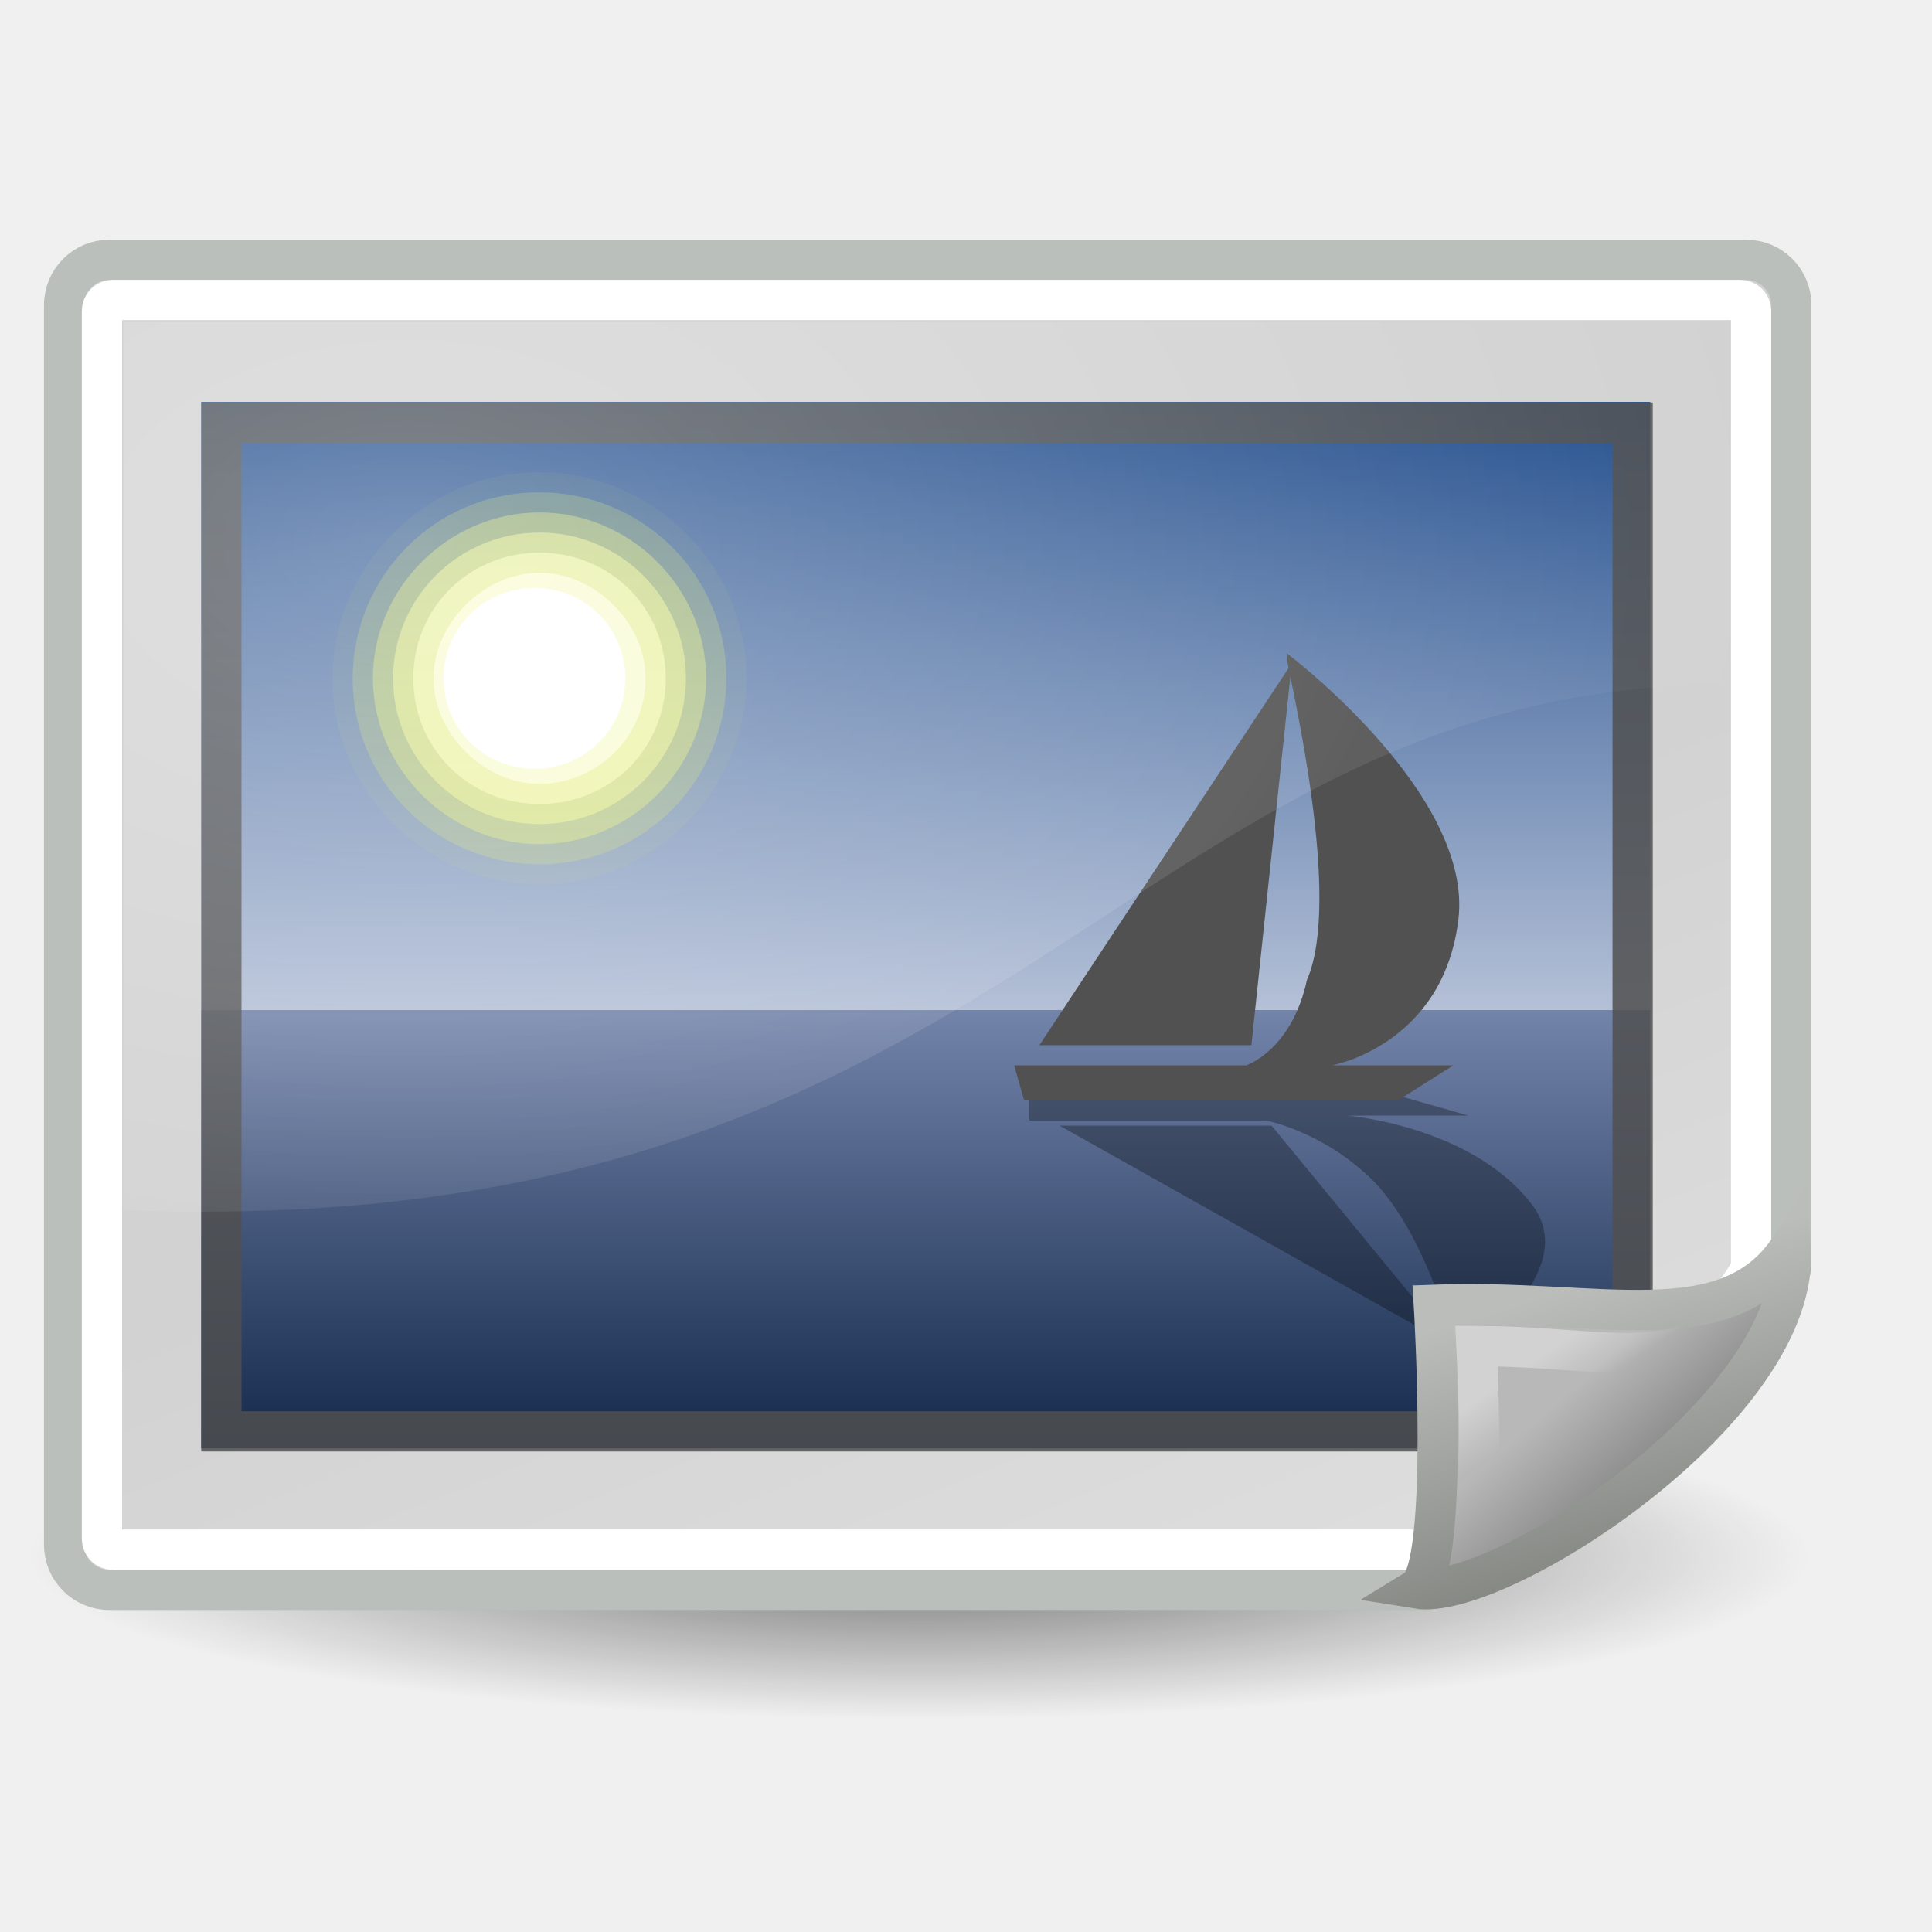
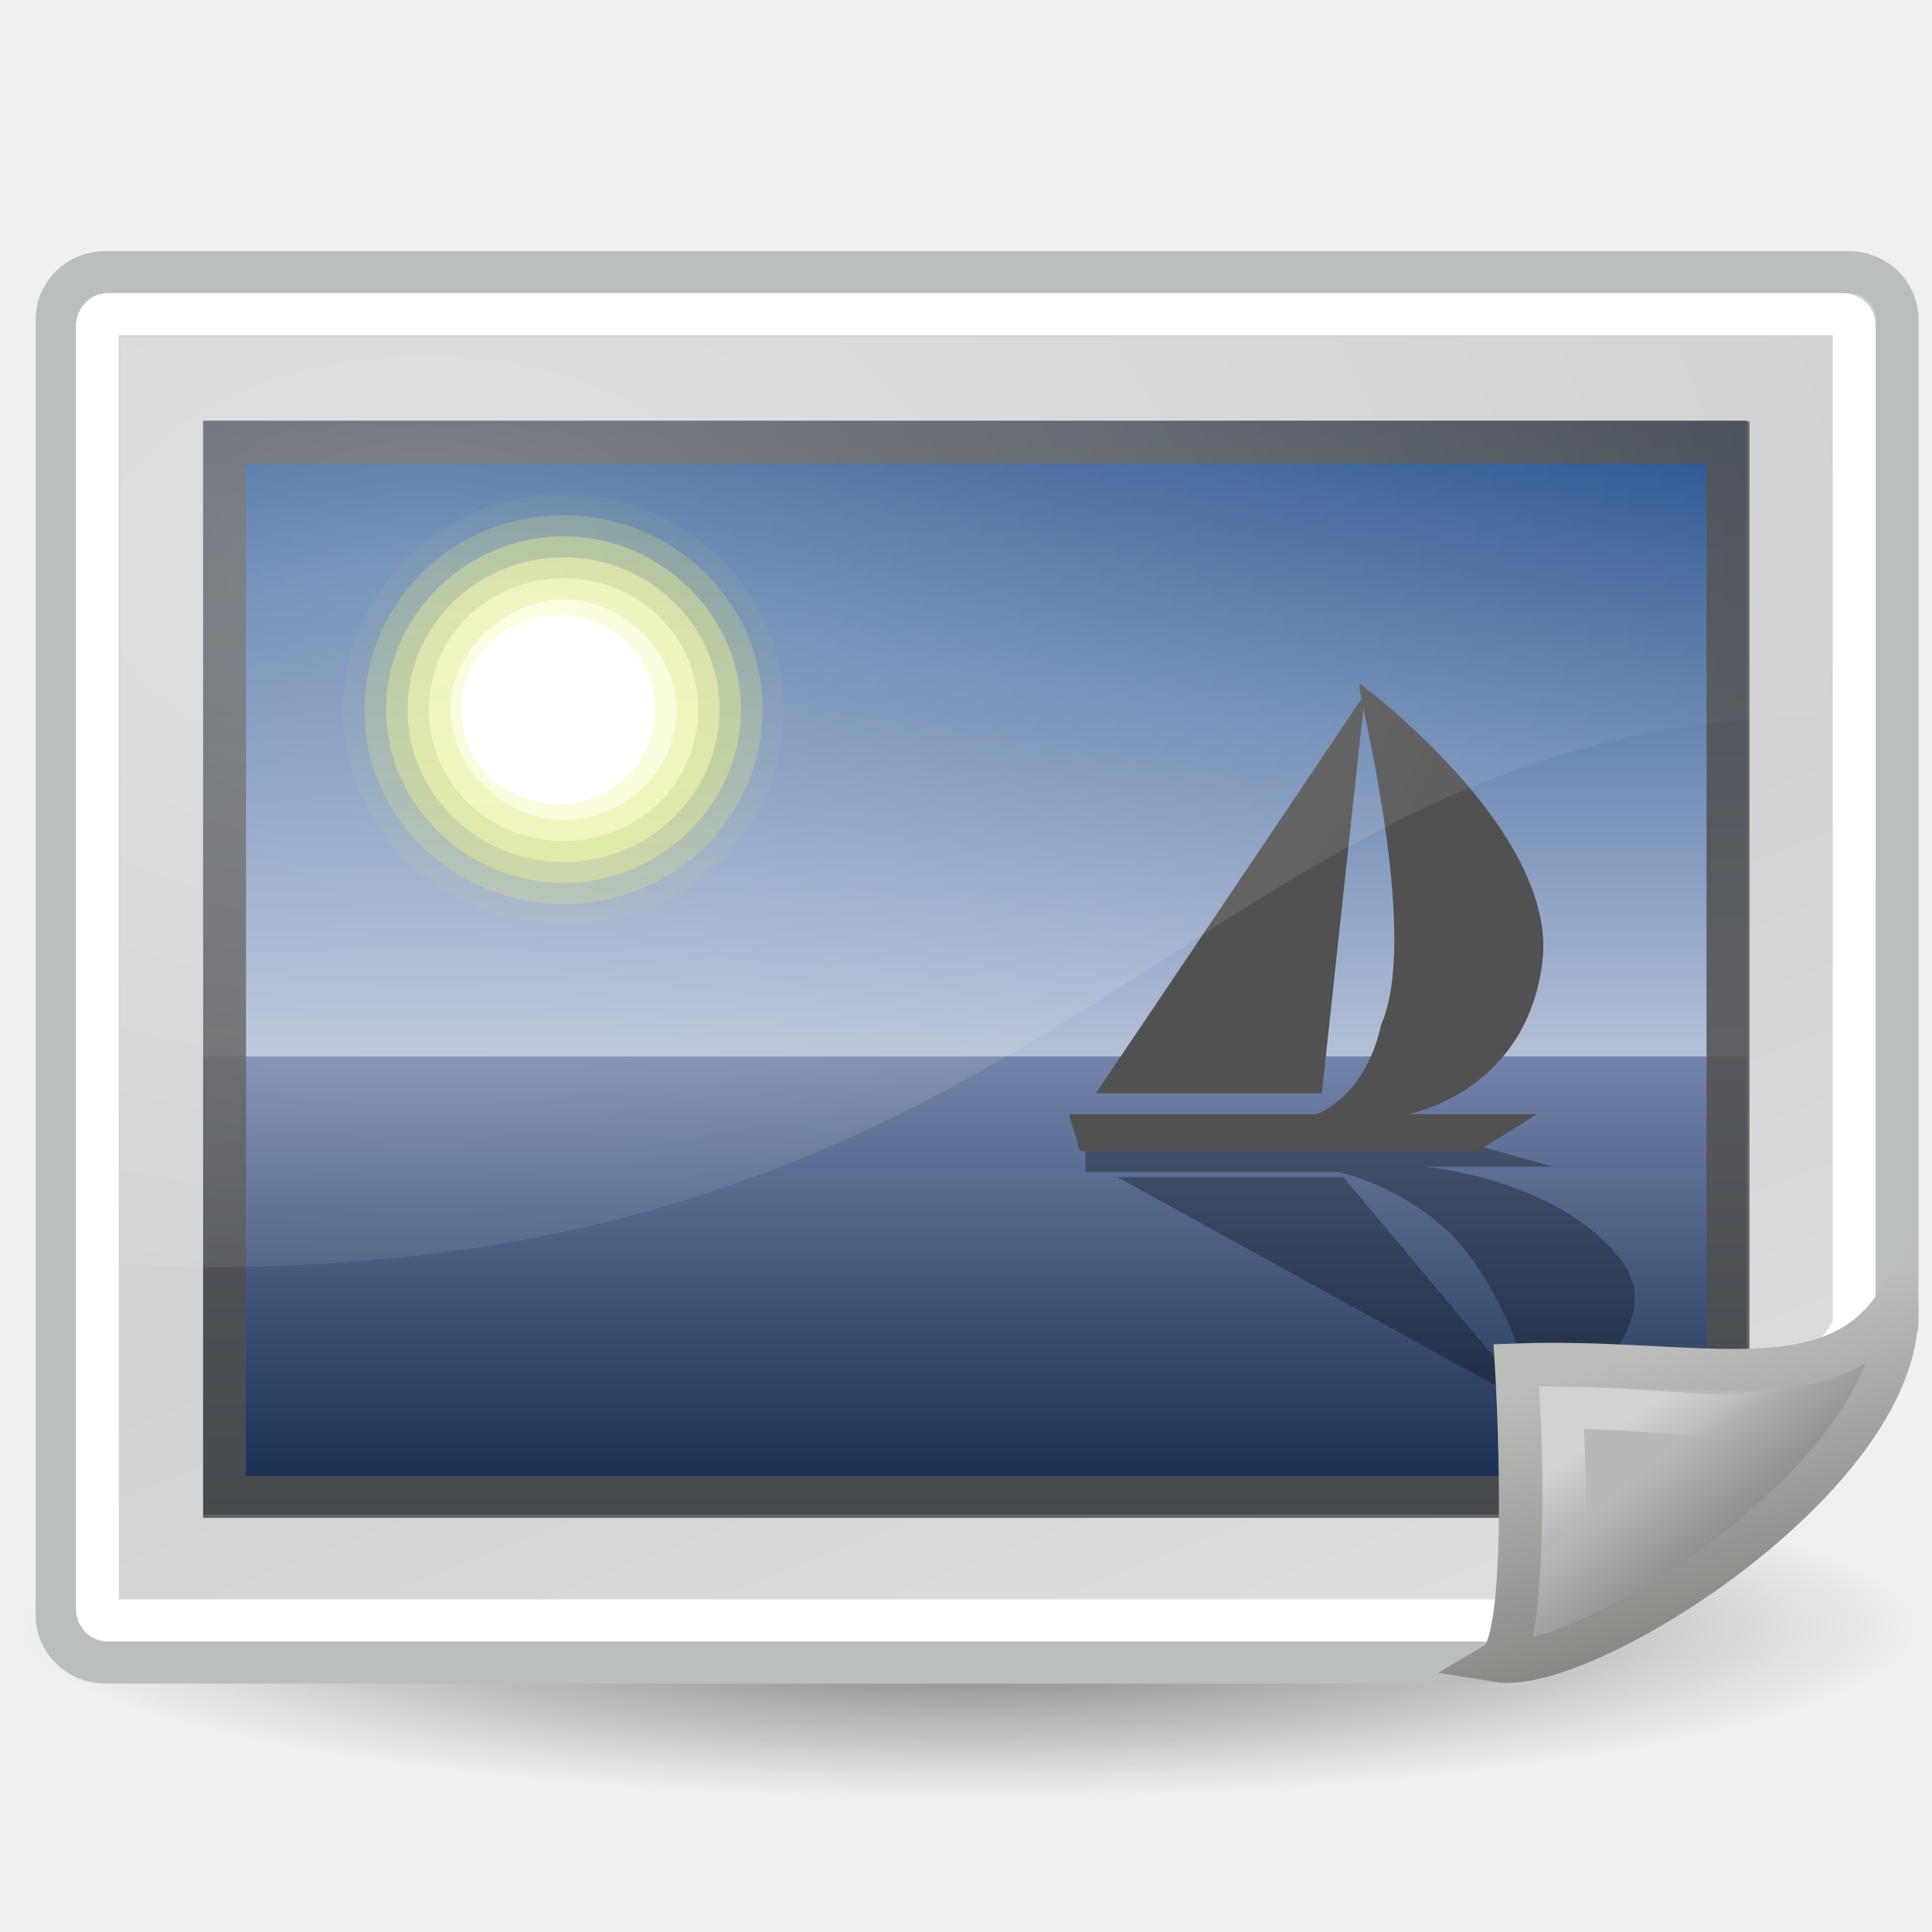
- <svg xmlns="http://www.w3.org/2000/svg" xmlns:xlink="http://www.w3.org/1999/xlink" width="48px" height="48px" xml:space="preserve" id="svg16168">
+ <svg xmlns="http://www.w3.org/2000/svg" xmlns:xlink="http://www.w3.org/1999/xlink" width="16px" height="16px" xml:space="preserve" id="svg16168">
  <defs id="defs16234">
    <linearGradient id="linearGradient8171">
      <stop style="stop-color:#bbbdba;stop-opacity:1;" offset="0" id="stop8173" />
      <stop style="stop-color:#70746e;stop-opacity:1;" offset="1" id="stop8175" />
    </linearGradient>
    <linearGradient id="linearGradient8155">
      <stop style="stop-color:#ffffff;stop-opacity:1;" offset="0" id="stop8157" />
      <stop style="stop-color:#ffffff;stop-opacity:0;" offset="1" id="stop8159" />
    </linearGradient>
    <linearGradient id="linearGradient2224">
      <stop style="stop-color:#7c7c7c;stop-opacity:1;" offset="0" id="stop2226" />
      <stop style="stop-color:#b8b8b8;stop-opacity:1;" offset="1" id="stop2228" />
    </linearGradient>
    <linearGradient id="linearGradient2251">
      <stop style="stop-color:#ffffff;stop-opacity:1;" offset="0" id="stop2253" />
      <stop style="stop-color:#ffffff;stop-opacity:0;" offset="1" id="stop2255" />
    </linearGradient>
    <linearGradient id="linearGradient7648" gradientUnits="userSpaceOnUse" x1="21.933" y1="24.627" x2="21.933" y2="7.109" style="stroke-dasharray:none;stroke-miterlimit:4;stroke-width:1.217">
      <stop offset="0" style="stop-color:#8595bc;stop-opacity:1;" id="stop7650" />
      <stop offset="1" style="stop-color:#041a3b;stop-opacity:1;" id="stop7652" />
    </linearGradient>
    <linearGradient id="linearGradient2392">
      <stop id="stop2394" offset="0" style="stop-color:#715b26;stop-opacity:1;" />
      <stop id="stop2396" offset="1" style="stop-color:#312710;stop-opacity:1;" />
    </linearGradient>
    <linearGradient id="linearGradient12129">
      <stop style="stop-color:#000000;stop-opacity:1;" offset="0" id="stop12131" />
      <stop style="stop-color:#000000;stop-opacity:0;" offset="1" id="stop12133" />
    </linearGradient>
    <linearGradient style="stroke-dasharray:none;stroke-miterlimit:4;stroke-width:1.217" y2="36.033" x2="31.081" y1="3.732" x1="12.487" gradientUnits="userSpaceOnUse" id="aigrd1">
      <stop id="stop16177" style="stop-color:#D2D2D2;stroke-dasharray:none;stroke-miterlimit:4;stroke-width:1.217" offset="0" />
      <stop id="stop16179" style="stop-color:#EDEDED;stroke-dasharray:none;stroke-miterlimit:4;stroke-width:1.217" offset="1" />
    </linearGradient>
    <linearGradient style="stroke-dasharray:none;stroke-miterlimit:4;stroke-width:1.217" y2="22.577" x2="21.917" y1="30.341" x1="21.877" gradientUnits="userSpaceOnUse" id="aigrd2">
      <stop id="stop16184" style="stop-color:#5e4f07;stop-opacity:1;" offset="0" />
      <stop id="stop16186" style="stop-color:#348a31;stop-opacity:1;" offset="1" />
    </linearGradient>
    <linearGradient style="stroke-dasharray:none;stroke-miterlimit:4;stroke-width:1.217" y2="7.109" x2="21.933" y1="24.627" x1="21.933" gradientUnits="userSpaceOnUse" id="aigrd3">
      <stop id="stop16199" style="stop-color:#D0D6E5;stroke-dasharray:none;stroke-miterlimit:4;stroke-width:1.217" offset="0" />
      <stop id="stop16201" style="stop-color:#093A80;stroke-dasharray:none;stroke-miterlimit:4;stroke-width:1.217" offset="1" />
    </linearGradient>
    <radialGradient xlink:href="#linearGradient12129" id="radialGradient12135" cx="24.218" cy="41.636" fx="24.218" fy="41.636" r="22.097" gradientTransform="matrix(1,0,0,0.184,0,33.97501)" gradientUnits="userSpaceOnUse" />
    <linearGradient xlink:href="#linearGradient7648" id="linearGradient7671" gradientUnits="userSpaceOnUse" gradientTransform="matrix(1.098989,0,0,-0.797757,-1.953865,37.324)" x1="21.933" y1="24.627" x2="21.933" y2="7.109" />
    <linearGradient xlink:href="#aigrd3" id="linearGradient7673" gradientUnits="userSpaceOnUse" gradientTransform="matrix(1.098989,0,0,1.106697,-1.953865,-4.922453)" x1="21.933" y1="24.627" x2="21.933" y2="7.109" />
    <linearGradient xlink:href="#aigrd1" id="linearGradient8148" gradientUnits="userSpaceOnUse" gradientTransform="matrix(1.434003,0,0,0.990087,52.32167,2.838918)" x1="12.487" y1="3.732" x2="31.081" y2="36.033" />
    <radialGradient xlink:href="#linearGradient8155" id="radialGradient8161" cx="12.7" cy="10.405" fx="12.7" fy="10.405" r="19.969" gradientTransform="matrix(1.710531,-5.396358e-24,2.470345e-24,1.124849,-11.56833,1.802582)" gradientUnits="userSpaceOnUse" />
    <linearGradient xlink:href="#linearGradient2251" id="linearGradient8166" gradientUnits="userSpaceOnUse" gradientTransform="translate(5.14757,-3.409792)" x1="33.396" y1="36.921" x2="34.17" y2="38.07" />
    <linearGradient xlink:href="#linearGradient2224" id="linearGradient8169" gradientUnits="userSpaceOnUse" gradientTransform="translate(5.14757,-3.034792)" x1="35.997" y1="40.458" x2="33.665" y2="37.771" />
    <linearGradient xlink:href="#linearGradient8171" id="linearGradient8177" x1="42.188" y1="31" x2="45" y2="39.985" gradientUnits="userSpaceOnUse" />
+     <radialGradient xlink:href="#linearGradient12129" id="radialGradient2942" gradientUnits="userSpaceOnUse" gradientTransform="matrix(1,0,0,0.184,0,33.97501)" cx="24.218" cy="41.636" fx="24.218" fy="41.636" r="22.097" />
+     <linearGradient xlink:href="#aigrd1" id="linearGradient2944" gradientUnits="userSpaceOnUse" gradientTransform="matrix(1.434003,0,0,0.990087,52.32167,2.838918)" x1="12.487" y1="3.732" x2="31.081" y2="36.033" />
+     <linearGradient xlink:href="#linearGradient7648" id="linearGradient2946" gradientUnits="userSpaceOnUse" gradientTransform="matrix(1.098989,0,0,-0.797757,-1.953865,37.324)" x1="21.933" y1="24.627" x2="21.933" y2="7.109" />
+     <linearGradient xlink:href="#aigrd3" id="linearGradient2948" gradientUnits="userSpaceOnUse" gradientTransform="matrix(1.098989,0,0,1.106697,-1.953865,-4.922453)" x1="21.933" y1="24.627" x2="21.933" y2="7.109" />
+     <linearGradient xlink:href="#linearGradient2224" id="linearGradient2950" gradientUnits="userSpaceOnUse" gradientTransform="translate(5.14757,-3.034792)" x1="35.997" y1="40.458" x2="33.665" y2="37.771" />
+     <linearGradient xlink:href="#linearGradient8171" id="linearGradient2952" gradientUnits="userSpaceOnUse" x1="42.188" y1="31" x2="45" y2="39.985" />
+     <linearGradient xlink:href="#linearGradient2251" id="linearGradient2954" gradientUnits="userSpaceOnUse" gradientTransform="translate(5.14757,-3.409792)" x1="33.396" y1="36.921" x2="34.17" y2="38.07" />
+     <radialGradient xlink:href="#linearGradient8155" id="radialGradient2956" gradientUnits="userSpaceOnUse" gradientTransform="matrix(1.710531,0,0,1.124849,-11.56833,1.802582)" cx="12.7" cy="10.405" fx="12.7" fy="10.405" r="19.969" />
  </defs>
-   <path style="opacity:0.528;color:#000000;fill:url(#radialGradient12135);fill-opacity:1;fill-rule:nonzero;stroke:none;stroke-width:1;stroke-linecap:butt;stroke-linejoin:miter;marker:none;marker-start:none;marker-mid:none;marker-end:none;stroke-miterlimit:4;stroke-dasharray:none;stroke-dashoffset:0;stroke-opacity:0.617;visibility:visible;display:block" id="path12127" d="M 46.315 41.636 A 22.097 4.066 0 1 1  2.121,41.636 A 22.097 4.066 0 1 1  46.315 41.636 z" transform="translate(-1.386484,-2.98439)" />
-   <path style="color:#000000;fill:url(#linearGradient8148);fill-opacity:1;fill-rule:nonzero;stroke:#bbbfbb;stroke-width:1;stroke-linecap:butt;stroke-linejoin:miter;marker:none;marker-start:none;marker-mid:none;marker-end:none;stroke-miterlimit:4;stroke-dashoffset:0;stroke-opacity:1;visibility:visible;display:inline;overflow:visible" d="M 2.718,6.455 L 43.38,6.455 C 44.003,6.455 44.505,6.957 44.505,7.58 L 44.505,31.481 C 44.505,32.104 36.048,39.5 35.425,39.5 L 2.718,39.5 C 2.095,39.5 1.593,38.998 1.593,38.375 L 1.593,7.58 C 1.593,6.957 2.095,6.455 2.718,6.455 z " id="rect7603" />
-   <g id="g7654" transform="matrix(1.054774,0,0,1.049989,-0.814647,4.485012)">
-     <path id="path7644" d="M 5.513,30 L 39.643,30 L 39.643,19.627 L 5.513,19.627 L 5.513,30 z " style="fill:url(#linearGradient7671);fill-opacity:1;fill-rule:nonzero;stroke:none;stroke-width:1.217;stroke-miterlimit:4" />
-     <path style="fill:url(#linearGradient7673);fill-rule:nonzero;stroke:none;stroke-width:1.217;stroke-miterlimit:4" d="M 5.513,5.238 L 39.643,5.238 L 39.643,19.627 L 5.513,19.627 L 5.513,5.238 z " id="path16203" />
-     <g id="g16205" style="fill-rule:nonzero;stroke:#000000;stroke-width:1.156;stroke-miterlimit:4" transform="matrix(1.189217,0,0,1.189217,-3.525355,-6.535408)">
-       <g id="g16207">
-         <path style="opacity:0.05;fill:#e8f52f;stroke:none" d="M 18.4,15.4 C 18.4,17.6 16.6,19.5 14.3,19.5 C 12.1,19.5 10.2,17.7 10.2,15.4 C 10.2,13.2 12,11.3 14.3,11.3 C 16.5,11.3 18.4,13.1 18.4,15.4 z " id="path16209" />
-         <path style="opacity:0.208;fill:#ecf751;stroke:none" d="M 18,15.4 C 18,17.4 16.4,19.1 14.3,19.1 C 12.3,19.1 10.6,17.5 10.6,15.4 C 10.6,13.4 12.2,11.7 14.3,11.7 C 16.3,11.7 18,13.3 18,15.4 L 18,15.4 z " id="path16211" />
-         <path style="opacity:0.367;fill:#f0f972;stroke:none" d="M 17.6,15.4 C 17.6,17.2 16.1,18.7 14.3,18.7 C 12.5,18.7 11,17.2 11,15.4 C 11,13.6 12.5,12.1 14.3,12.1 C 16.1,12.1 17.6,13.6 17.6,15.4 L 17.6,15.4 z " id="path16213" />
-         <path style="opacity:0.525;fill:#f4fa95;stroke:none" d="M 17.2,15.4 C 17.2,17 15.9,18.3 14.3,18.3 C 12.7,18.3 11.4,17 11.4,15.4 C 11.4,13.8 12.7,12.5 14.3,12.5 C 15.9,12.5 17.2,13.8 17.2,15.4 z " id="path16215" />
-         <path style="opacity:0.683;fill:#f7fcb7;stroke:none" d="M 16.8,15.4 C 16.8,16.8 15.7,17.9 14.3,17.9 C 12.9,17.9 11.8,16.8 11.8,15.4 C 11.8,14 12.9,12.9 14.3,12.9 C 15.7,12.9 16.8,14 16.8,15.4 L 16.8,15.4 z " id="path16217" />
-         <path style="opacity:0.842;fill:#fbfddb;stroke:none" d="M 16.4,15.4 C 16.4,16.6 15.4,17.5 14.3,17.5 C 13.2,17.5 12.2,16.5 12.2,15.4 C 12.2,14.3 13.2,13.3 14.3,13.3 C 15.4,13.3 16.4,14.3 16.4,15.4 z " id="path16219" />
-         <path style="fill:#ffffff;stroke:none" d="M 16,15.4 C 16,16.4 15.2,17.2 14.2,17.2 C 13.2,17.2 12.4,16.4 12.4,15.4 C 12.4,14.4 13.2,13.6 14.2,13.6 C 15.2,13.6 16,14.4 16,15.4 L 16,15.4 z " id="path16221" />
+   <g id="g2917" transform="matrix(0.355101,0,0,0.348437,-9.304815e-2,4.911e-3)">
+     <path transform="translate(-1.386484,-2.98439)" d="M 46.315 41.636 A 22.097 4.066 0 1 1  2.121,41.636 A 22.097 4.066 0 1 1  46.315 41.636 z" id="path12127" style="opacity:0.528;color:black;fill:url(#radialGradient2942);fill-opacity:1;fill-rule:nonzero;stroke:none;stroke-width:1;stroke-linecap:butt;stroke-linejoin:miter;marker:none;marker-start:none;marker-mid:none;marker-end:none;stroke-miterlimit:4;stroke-dasharray:none;stroke-dashoffset:0;stroke-opacity:0.617;visibility:visible;display:block" />
+     <path id="rect7603" d="M 2.718,6.455 L 43.38,6.455 C 44.003,6.455 44.505,6.957 44.505,7.58 L 44.505,31.481 C 44.505,32.104 36.048,39.5 35.425,39.5 L 2.718,39.5 C 2.095,39.5 1.593,38.998 1.593,38.375 L 1.593,7.58 C 1.593,6.957 2.095,6.455 2.718,6.455 z " style="color:black;fill:url(#linearGradient2944);fill-opacity:1;fill-rule:nonzero;stroke:#bbbfbb;stroke-width:1;stroke-linecap:butt;stroke-linejoin:miter;marker:none;marker-start:none;marker-mid:none;marker-end:none;stroke-miterlimit:4;stroke-dashoffset:0;stroke-opacity:1;visibility:visible;display:inline;overflow:visible" />
+     <g transform="matrix(1.054774,0,0,1.049989,-0.814647,4.485012)" id="g7654">
+       <path style="fill:url(#linearGradient2946);fill-opacity:1;fill-rule:nonzero;stroke:none;stroke-width:1.217;stroke-miterlimit:4" d="M 5.513,30 L 39.643,30 L 39.643,19.627 L 5.513,19.627 L 5.513,30 z " id="path7644" />
+       <path id="path16203" d="M 5.513,5.238 L 39.643,5.238 L 39.643,19.627 L 5.513,19.627 L 5.513,5.238 z " style="fill:url(#linearGradient2948);fill-rule:nonzero;stroke:none;stroke-width:1.217;stroke-miterlimit:4" />
+       <g transform="matrix(1.189217,0,0,1.189217,-3.525355,-6.535408)" style="fill-rule:nonzero;stroke:black;stroke-width:1.156;stroke-miterlimit:4" id="g16205">
+         <g id="g16207">
+           <path id="path16209" d="M 18.4,15.4 C 18.4,17.6 16.6,19.5 14.3,19.5 C 12.1,19.5 10.2,17.7 10.2,15.4 C 10.2,13.2 12,11.3 14.3,11.3 C 16.5,11.3 18.4,13.1 18.4,15.4 z " style="opacity:0.05;fill:#e8f52f;stroke:none" />
+           <path id="path16211" d="M 18,15.4 C 18,17.4 16.4,19.1 14.3,19.1 C 12.3,19.1 10.6,17.5 10.6,15.4 C 10.6,13.4 12.2,11.7 14.3,11.7 C 16.3,11.7 18,13.3 18,15.4 L 18,15.4 z " style="opacity:0.208;fill:#ecf751;stroke:none" />
+           <path id="path16213" d="M 17.6,15.4 C 17.6,17.2 16.1,18.7 14.3,18.7 C 12.5,18.7 11,17.2 11,15.4 C 11,13.6 12.5,12.1 14.3,12.1 C 16.1,12.1 17.6,13.6 17.6,15.4 L 17.6,15.4 z " style="opacity:0.367;fill:#f0f972;stroke:none" />
+           <path id="path16215" d="M 17.2,15.4 C 17.2,17 15.9,18.3 14.3,18.3 C 12.7,18.3 11.4,17 11.4,15.4 C 11.4,13.8 12.7,12.5 14.3,12.5 C 15.9,12.5 17.2,13.8 17.2,15.4 z " style="opacity:0.525;fill:#f4fa95;stroke:none" />
+           <path id="path16217" d="M 16.8,15.4 C 16.8,16.8 15.7,17.9 14.3,17.9 C 12.9,17.9 11.8,16.8 11.8,15.4 C 11.8,14 12.9,12.9 14.3,12.9 C 15.7,12.9 16.8,14 16.8,15.4 L 16.8,15.4 z " style="opacity:0.683;fill:#f7fcb7;stroke:none" />
+           <path id="path16219" d="M 16.4,15.4 C 16.4,16.6 15.4,17.5 14.3,17.5 C 13.2,17.5 12.2,16.5 12.2,15.4 C 12.2,14.3 13.2,13.3 14.3,13.3 C 15.4,13.3 16.4,14.3 16.4,15.4 z " style="opacity:0.842;fill:#fbfddb;stroke:none" />
+           <path id="path16221" d="M 16,15.4 C 16,16.4 15.2,17.2 14.2,17.2 C 13.2,17.2 12.4,16.4 12.4,15.4 C 12.4,14.4 13.2,13.6 14.2,13.6 C 15.2,13.6 16,14.4 16,15.4 L 16,15.4 z " style="fill:white;stroke:none" />
+         </g>
      </g>
+       <path id="path16223" d="M 25.016,21.649 L 33.697,21.649 L 35.362,22.125 L 32.508,22.125 C 32.508,22.125 35.362,22.363 36.789,24.146 C 38.216,25.811 35.124,27.833 35.124,27.833 C 35.124,27.833 35.124,27.833 35.124,27.833 C 35.005,27.476 34.292,24.622 32.865,23.433 C 31.794,22.481 30.605,22.244 30.605,22.244 L 25.016,22.244 L 25.016,21.768 L 25.016,21.649 z " style="opacity:0.3;fill-rule:nonzero;stroke:none;stroke-width:1.217;stroke-miterlimit:4" />
+       <path id="path16225" d="M 30.724,22.363 L 25.729,22.363 L 35.005,27.595 L 30.724,22.363 L 30.724,22.363 z " style="opacity:0.3;fill-rule:nonzero;stroke:none;stroke-width:1.217;stroke-miterlimit:4" />
+       <path id="path16227" d="M 25.016,21.768 L 33.697,21.768 L 35.005,20.936 L 32.151,20.936 C 32.151,20.936 34.767,20.46 35.124,17.487 C 35.481,14.514 31.081,11.184 31.081,11.184 C 31.081,11.184 31.081,11.184 31.081,11.303 C 31.2,12.016 32.389,17.011 31.557,18.914 C 31.2,20.579 30.129,20.936 30.129,20.936 L 24.659,20.936 L 24.897,21.768 L 25.016,21.768 z " style="fill:#515151;fill-rule:nonzero;stroke:none;stroke-width:1.217;stroke-miterlimit:4" />
+       <path id="path16229" d="M 30.248,20.46 L 25.254,20.46 L 31.2,11.422 L 30.248,20.46 z " style="fill:#515151;fill-rule:nonzero;stroke:none;stroke-width:1.217;stroke-miterlimit:4" />
    </g>
-     <path style="opacity:0.3;fill-rule:nonzero;stroke:none;stroke-width:1.217;stroke-miterlimit:4" d="M 25.016,21.649 L 33.697,21.649 L 35.362,22.125 L 32.508,22.125 C 32.508,22.125 35.362,22.363 36.789,24.146 C 38.216,25.811 35.124,27.833 35.124,27.833 C 35.124,27.833 35.124,27.833 35.124,27.833 C 35.005,27.476 34.292,24.622 32.865,23.433 C 31.794,22.481 30.605,22.244 30.605,22.244 L 25.016,22.244 L 25.016,21.768 L 25.016,21.649 z " id="path16223" />
-     <path style="opacity:0.3;fill-rule:nonzero;stroke:none;stroke-width:1.217;stroke-miterlimit:4" d="M 30.724,22.363 L 25.729,22.363 L 35.005,27.595 L 30.724,22.363 L 30.724,22.363 z " id="path16225" />
-     <path style="fill:#515151;fill-rule:nonzero;stroke:none;stroke-width:1.217;stroke-miterlimit:4" d="M 25.016,21.768 L 33.697,21.768 L 35.005,20.936 L 32.151,20.936 C 32.151,20.936 34.767,20.46 35.124,17.487 C 35.481,14.514 31.081,11.184 31.081,11.184 C 31.081,11.184 31.081,11.184 31.081,11.303 C 31.2,12.016 32.389,17.011 31.557,18.914 C 31.2,20.579 30.129,20.936 30.129,20.936 L 24.659,20.936 L 24.897,21.768 L 25.016,21.768 z " id="path16227" />
-     <path style="fill:#515151;fill-rule:nonzero;stroke:none;stroke-width:1.217;stroke-miterlimit:4" d="M 30.248,20.46 L 25.254,20.46 L 31.2,11.422 L 30.248,20.46 z " id="path16229" />
+     <path id="rect7675" d="M 2.804,7.453 L 43.234,7.453 C 43.384,7.453 43.505,7.574 43.505,7.724 L 43.505,31.423 C 43.505,32.369 36.402,38.5 36.251,38.5 L 2.804,38.5 C 2.654,38.5 2.533,38.379 2.533,38.229 L 2.533,7.724 C 2.533,7.574 2.654,7.453 2.804,7.453 z " style="color:black;fill:none;fill-opacity:1;fill-rule:nonzero;stroke:white;stroke-width:1;stroke-linecap:butt;stroke-linejoin:miter;marker:none;marker-start:none;marker-mid:none;marker-end:none;stroke-miterlimit:4;stroke-dashoffset:0;stroke-opacity:1;visibility:visible;display:inline;overflow:visible" />
+     <rect y="10.5" x="5.5" height="25.062" width="35.062" id="rect8163" style="opacity:0.847;color:black;fill:none;fill-opacity:1;fill-rule:nonzero;stroke:#4f4f4f;stroke-width:1;stroke-linecap:butt;stroke-linejoin:miter;marker:none;marker-start:none;marker-mid:none;marker-end:none;stroke-miterlimit:4;stroke-dasharray:none;stroke-dashoffset:0;stroke-opacity:1;visibility:visible;display:inline;overflow:visible" />
+     <path id="path2210" d="M 35.207,39.469 C 37.237,39.799 44.795,34.939 44.491,30.971 C 42.928,33.394 39.733,32.258 35.624,32.417 C 35.624,32.417 36.019,38.969 35.207,39.469 z " style="color:black;fill:url(#linearGradient2950);fill-opacity:1;fill-rule:evenodd;stroke:url(#linearGradient2952);stroke-width:1;stroke-linecap:butt;stroke-linejoin:miter;marker:none;marker-start:none;marker-mid:none;marker-end:none;stroke-miterlimit:4;stroke-dasharray:none;stroke-dashoffset:0;stroke-opacity:1;visibility:visible;display:inline;overflow:visible" />
+     <path style="opacity:0.369;color:black;fill:none;fill-opacity:1;fill-rule:evenodd;stroke:url(#linearGradient2954);stroke-width:1;stroke-linecap:butt;stroke-linejoin:miter;marker:none;marker-start:none;marker-mid:none;marker-end:none;stroke-miterlimit:4;stroke-dasharray:none;stroke-dashoffset:0;stroke-opacity:1;visibility:visible;display:inline;overflow:visible" d="M 36.657,37.277 C 38.027,36.593 41.085,35.131 42.385,33.25 C 40.789,33.93 39.437,33.459 36.682,33.44 C 36.682,33.44 36.845,36.502 36.657,37.277 z " id="path2247" />
+     <path id="rect8150" d="M 3.062,8 L 3.062,30.062 C 25.389,30.951 27.885,17 43,17 L 43,8 L 3.062,8 z " style="opacity:0.301;color:black;fill:url(#radialGradient2956);fill-opacity:1;fill-rule:nonzero;stroke:none;stroke-width:1;stroke-linecap:butt;stroke-linejoin:miter;marker:none;marker-start:none;marker-mid:none;marker-end:none;stroke-miterlimit:4;stroke-dasharray:none;stroke-dashoffset:0;stroke-opacity:1;visibility:visible;display:inline;overflow:visible" />
  </g>
-   <path style="color:#000000;fill:none;fill-opacity:1;fill-rule:nonzero;stroke:#ffffff;stroke-width:1;stroke-linecap:butt;stroke-linejoin:miter;marker:none;marker-start:none;marker-mid:none;marker-end:none;stroke-miterlimit:4;stroke-dashoffset:0;stroke-opacity:1;visibility:visible;display:inline;overflow:visible" d="M 2.804,7.453 L 43.234,7.453 C 43.384,7.453 43.505,7.574 43.505,7.724 L 43.505,31.423 C 43.505,32.369 36.402,38.5 36.251,38.5 L 2.804,38.5 C 2.654,38.5 2.533,38.379 2.533,38.229 L 2.533,7.724 C 2.533,7.574 2.654,7.453 2.804,7.453 z " id="rect7675" />
-   <rect style="opacity:0.847;color:#000000;fill:none;fill-opacity:1;fill-rule:nonzero;stroke:#4f4f4f;stroke-width:1;stroke-linecap:butt;stroke-linejoin:miter;marker:none;marker-start:none;marker-mid:none;marker-end:none;stroke-miterlimit:4;stroke-dasharray:none;stroke-dashoffset:0;stroke-opacity:1;visibility:visible;display:inline;overflow:visible" id="rect8163" width="35.062" height="25.062" x="5.5" y="10.5" />
-   <path style="color:#000000;fill:url(#linearGradient8169);fill-opacity:1.0;fill-rule:evenodd;stroke:url(#linearGradient8177);stroke-width:1;stroke-linecap:butt;stroke-linejoin:miter;marker:none;marker-start:none;marker-mid:none;marker-end:none;stroke-miterlimit:4;stroke-dasharray:none;stroke-dashoffset:0;stroke-opacity:1;visibility:visible;display:inline;overflow:visible" d="M 35.207,39.469 C 37.237,39.799 44.795,34.939 44.491,30.971 C 42.928,33.394 39.733,32.258 35.624,32.417 C 35.624,32.417 36.019,38.969 35.207,39.469 z " id="path2210" />
-   <path id="path2247" d="M 36.657,37.277 C 38.027,36.593 41.085,35.131 42.385,33.25 C 40.789,33.93 39.437,33.459 36.682,33.44 C 36.682,33.44 36.845,36.502 36.657,37.277 z " style="opacity:0.369;color:#000000;fill:none;fill-opacity:1;fill-rule:evenodd;stroke:url(#linearGradient8166);stroke-width:1;stroke-linecap:butt;stroke-linejoin:miter;marker:none;marker-start:none;marker-mid:none;marker-end:none;stroke-miterlimit:4;stroke-dasharray:none;stroke-dashoffset:0;stroke-opacity:1;visibility:visible;display:inline;overflow:visible" />
-   <path style="opacity:0.301;color:#000000;fill:url(#radialGradient8161);fill-opacity:1.0;fill-rule:nonzero;stroke:none;stroke-width:1;stroke-linecap:butt;stroke-linejoin:miter;marker:none;marker-start:none;marker-mid:none;marker-end:none;stroke-miterlimit:4;stroke-dasharray:none;stroke-dashoffset:0;stroke-opacity:1;visibility:visible;display:inline;overflow:visible" d="M 3.062,8 L 3.062,30.062 C 25.389,30.951 27.885,17 43,17 L 43,8 L 3.062,8 z " id="rect8150" />
</svg>
